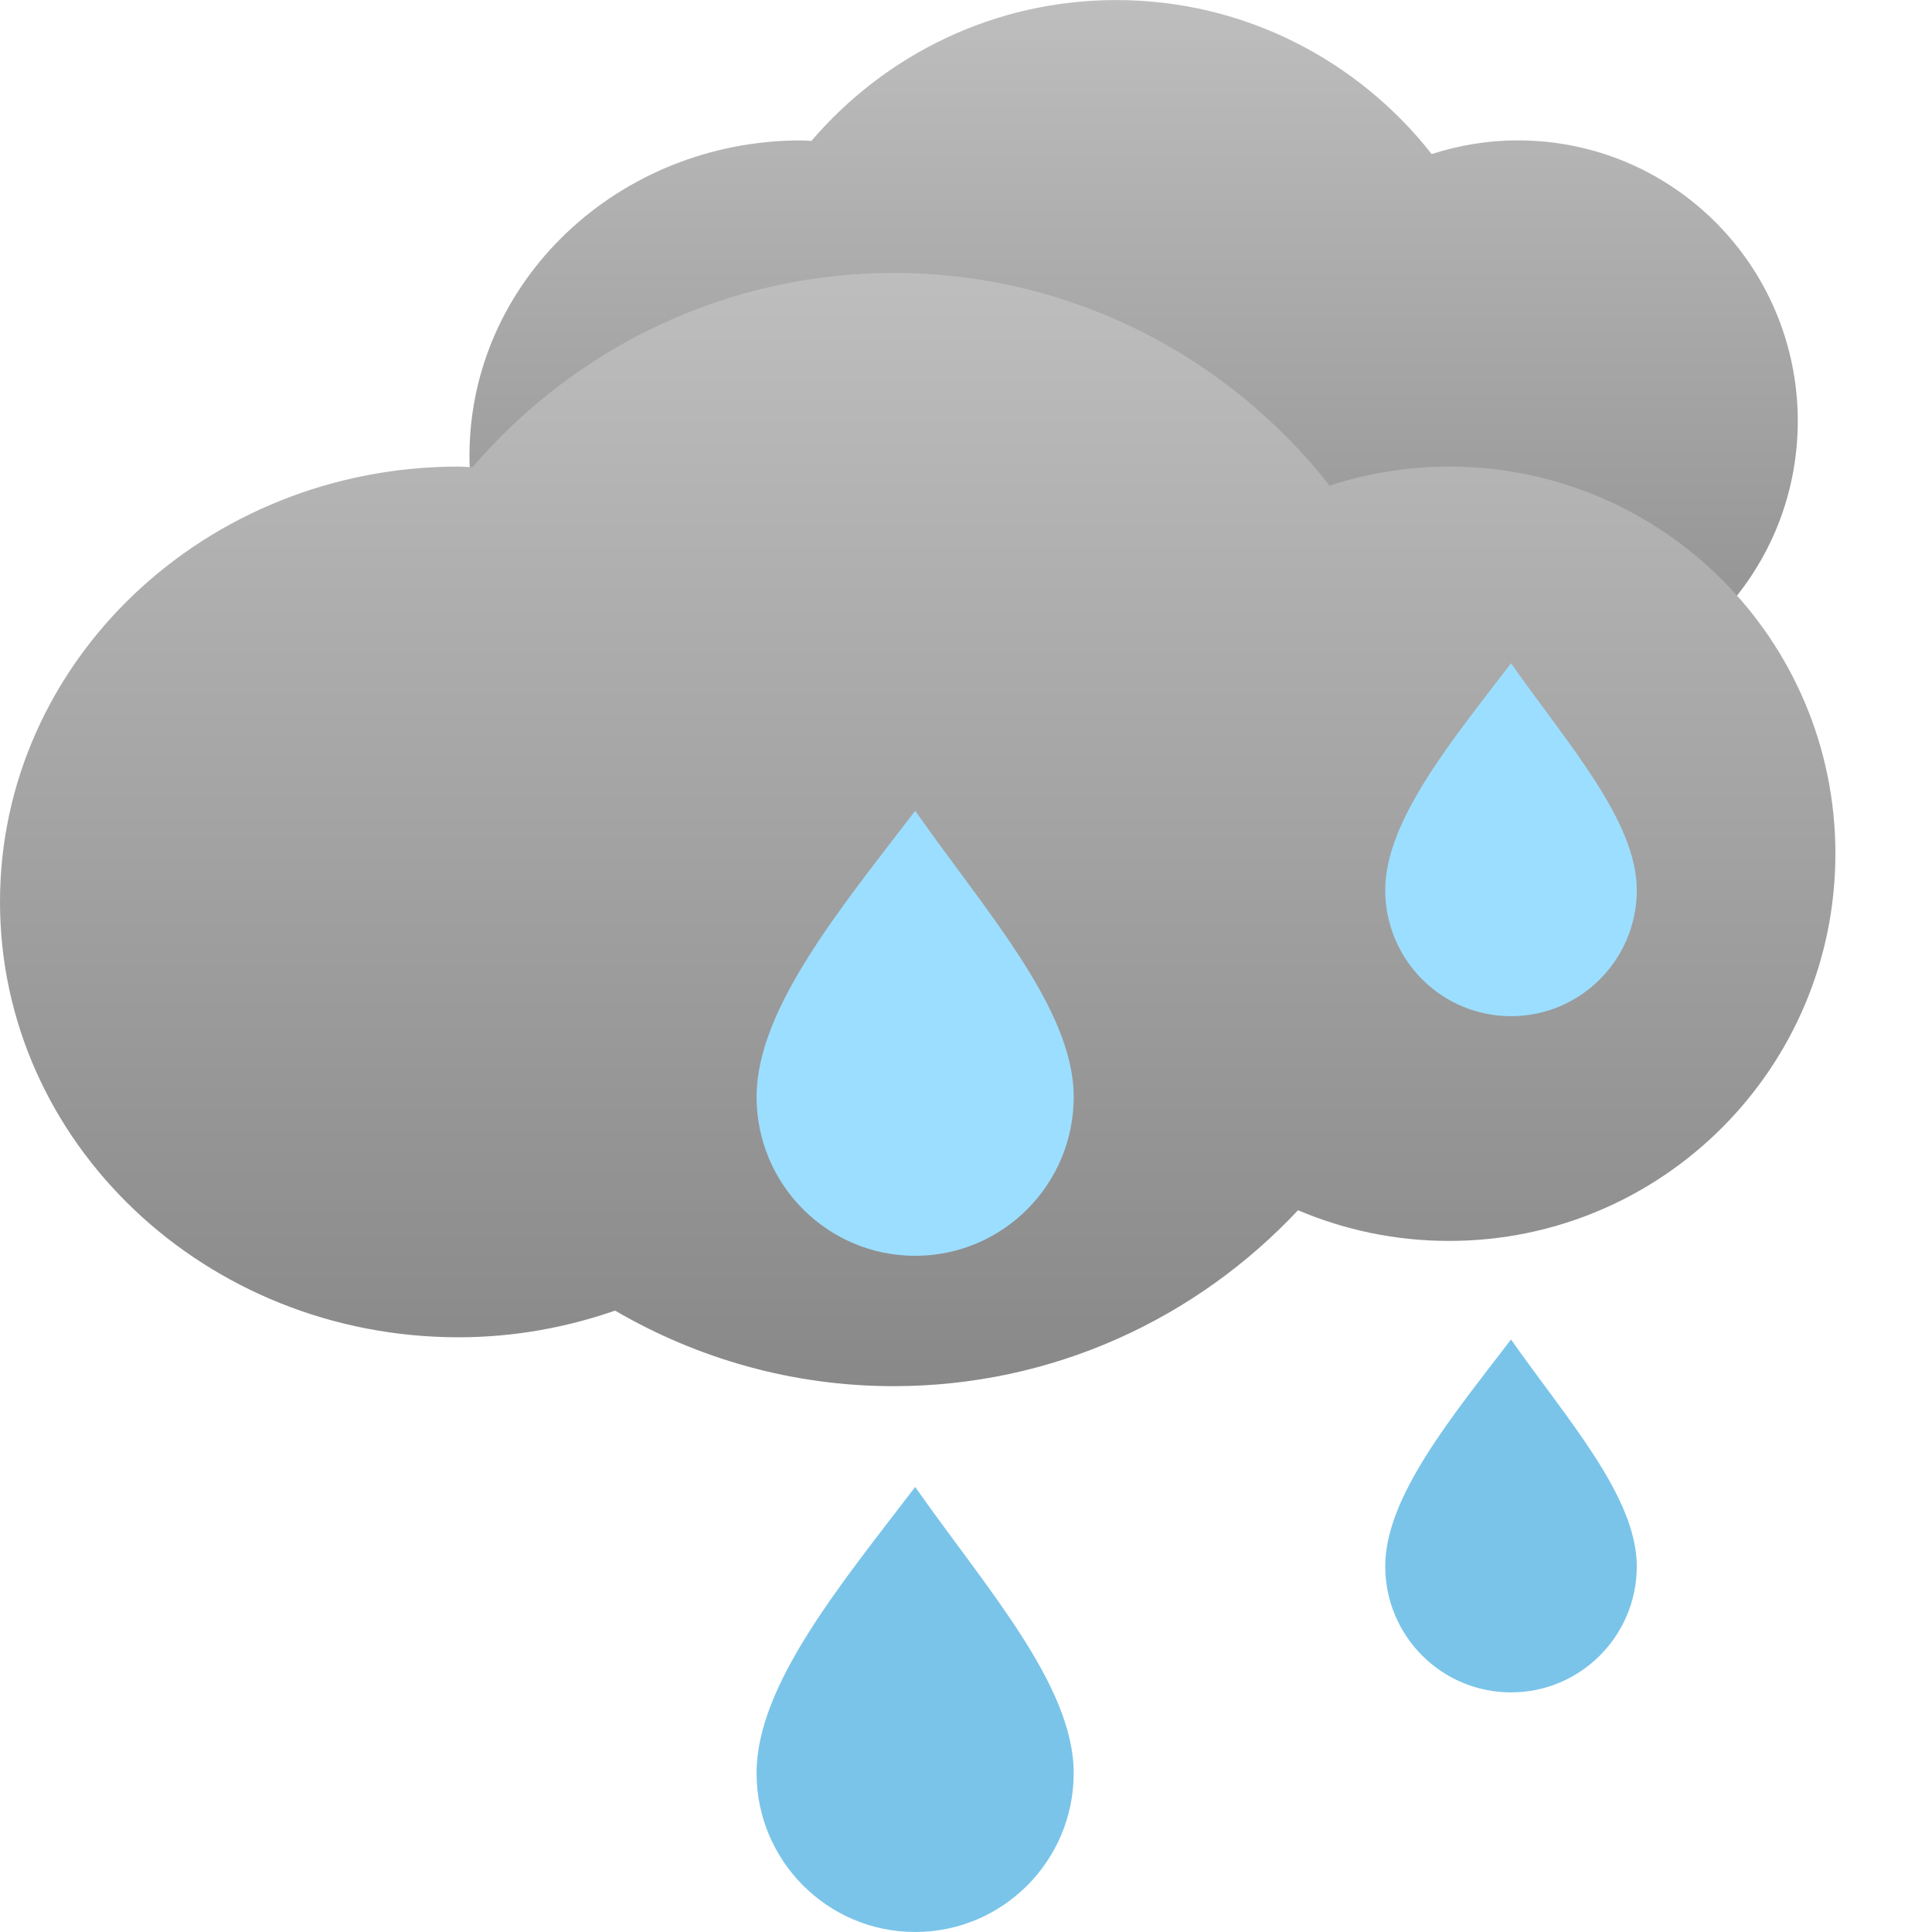
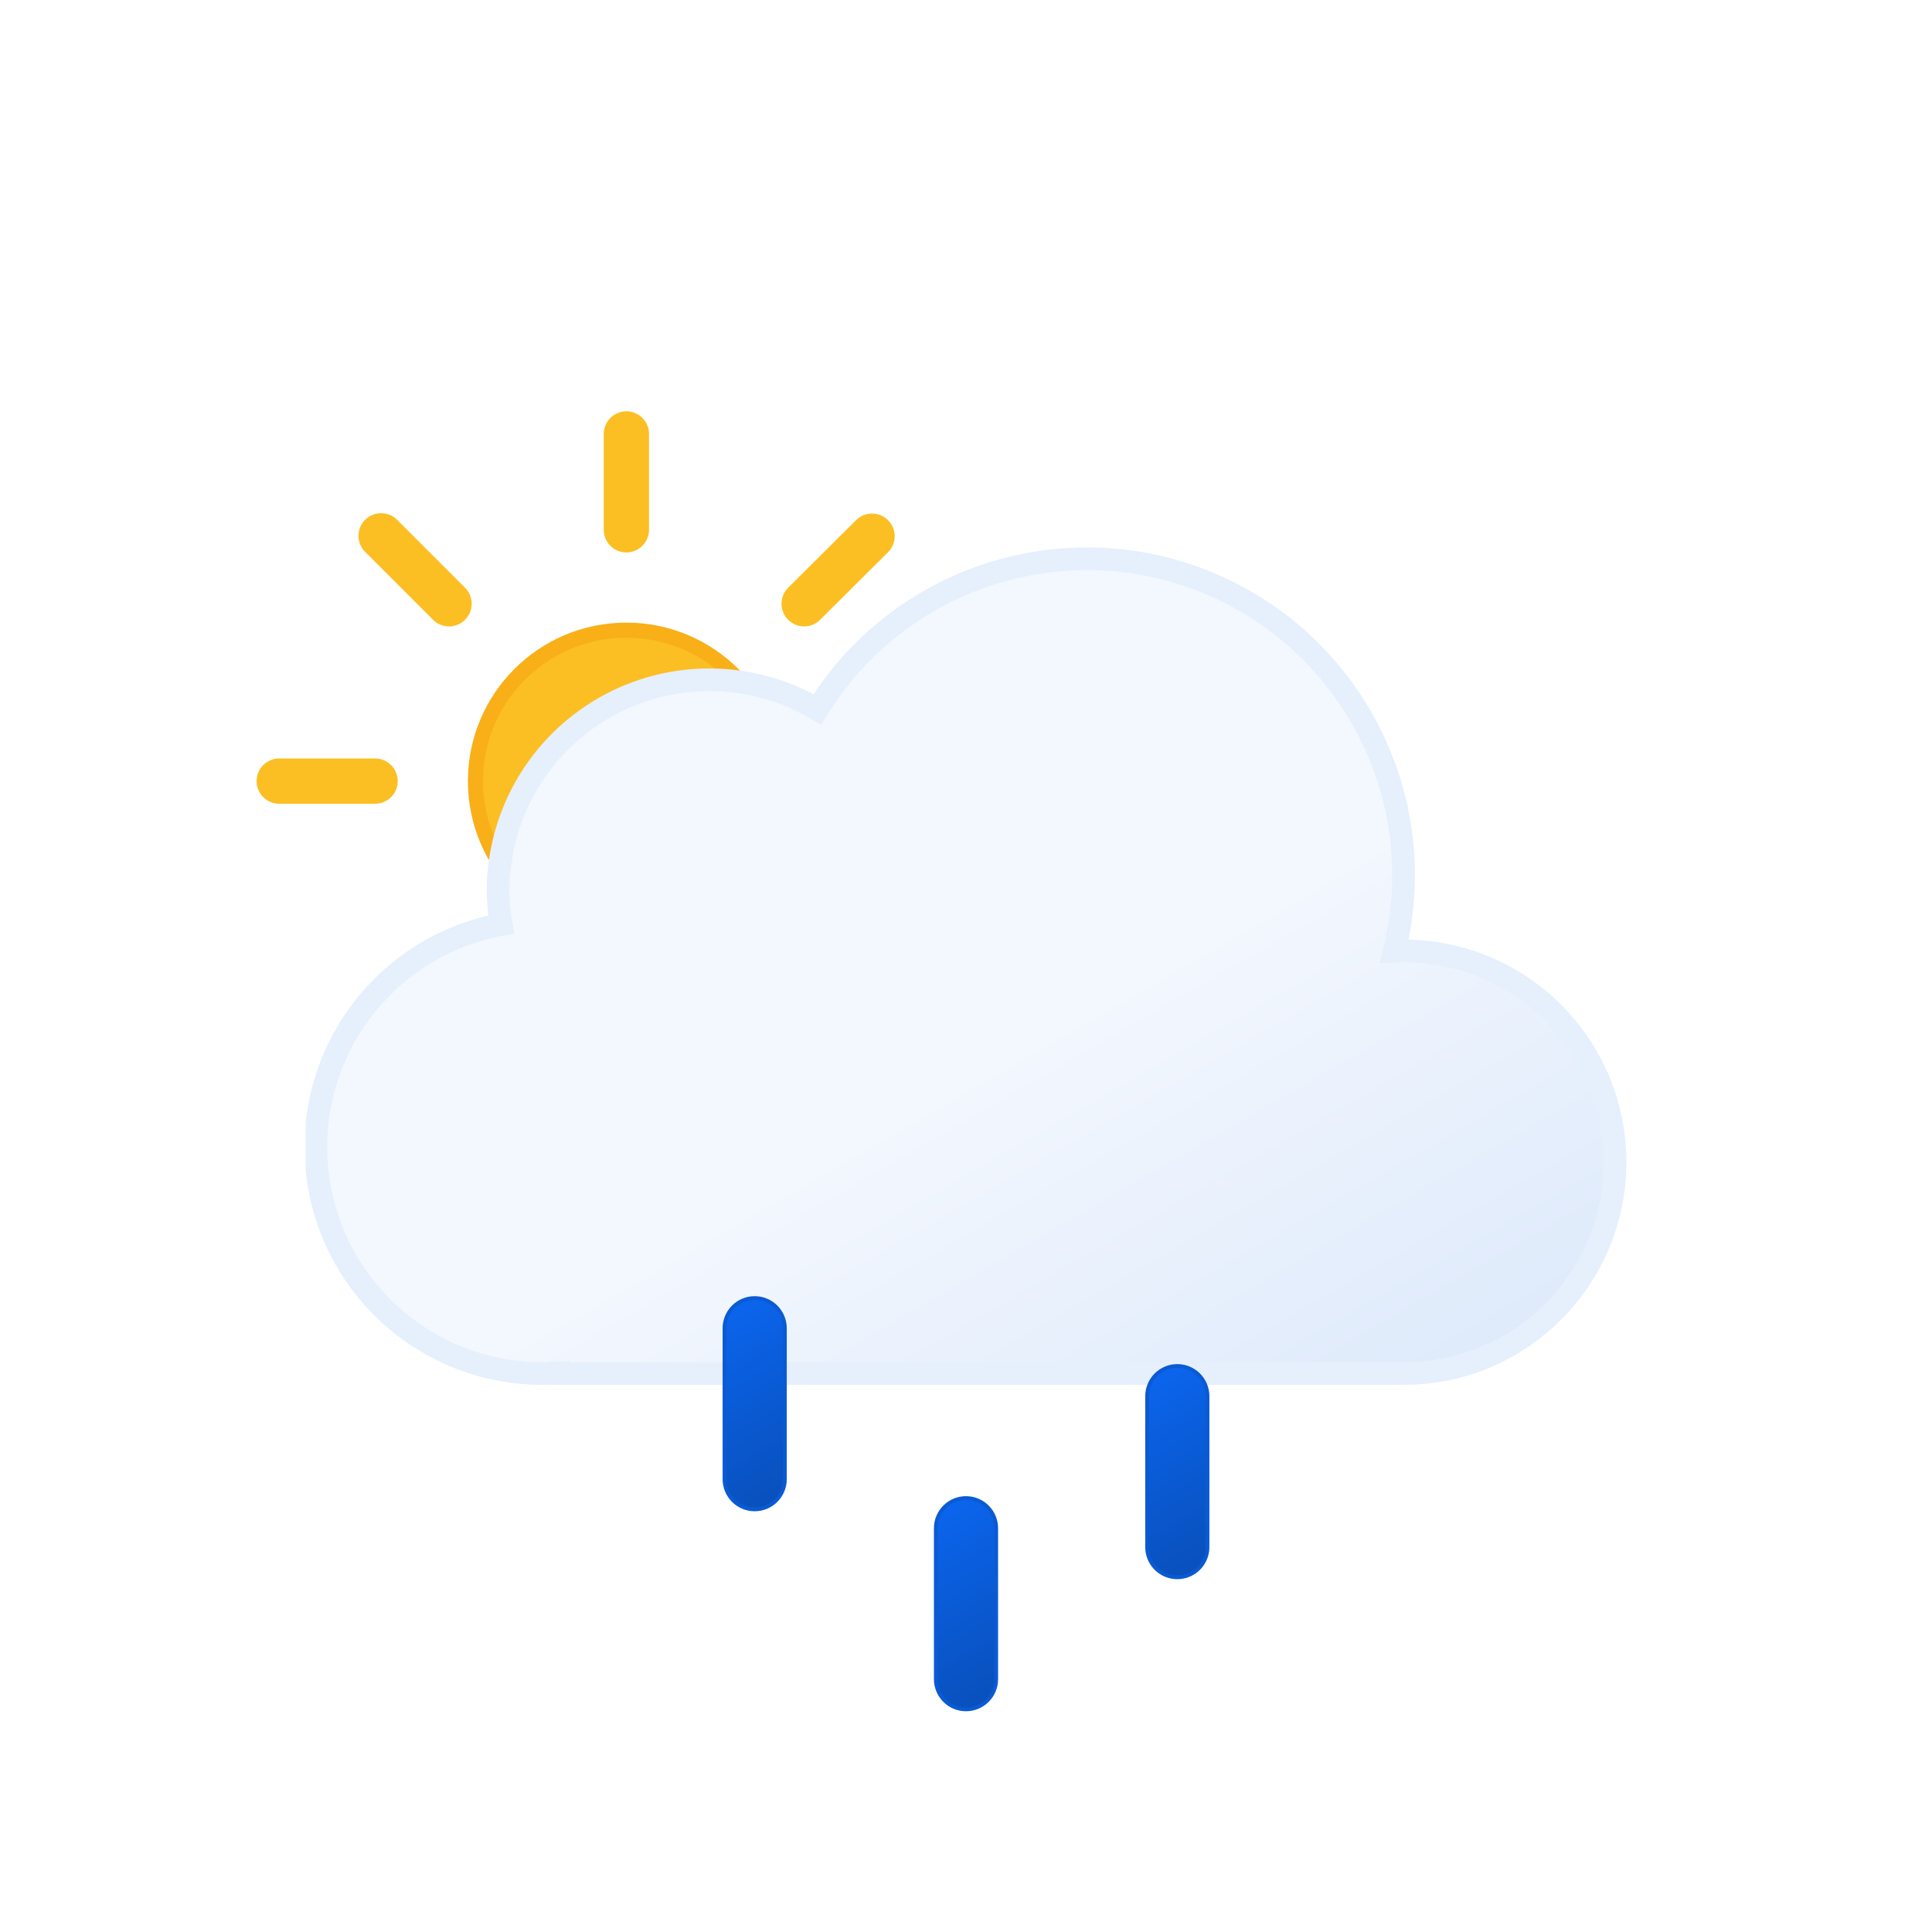
- <svg xmlns="http://www.w3.org/2000/svg" viewBox="0 0 40 40">
-   <linearGradient id="wolke-dunkel" gradientTransform="matrix(27.28 0 0 16.564 23010.72 -848.0467)" gradientUnits="userSpaceOnUse" x1="-842.641" x2="-842.641" y1="52.204" y2="51.196">
-     <stop offset="0" stop-color="#888" />
-     <stop offset="1" stop-color="#bebebe" />
-   </linearGradient>
-   <linearGradient id="wolke-dunkel-2" gradientUnits="userSpaceOnUse" x1="19.592" y1="39.742" x2="19.592" y2="38.742" gradientTransform="matrix(38 0 0 23.047 -725.5 -887.2656)">
-     <stop offset="0" style="stop-color:#888" />
-     <stop offset="1" style="stop-color:#bebebe" />
-   </linearGradient>
-   <path d="m31.43 2.906c-.626 0-1.224.102-1.788.284-1.523-1.939-3.881-3.189-6.533-3.189-2.524 0-4.785 1.133-6.309 2.916-.071-.002-.138-.01-.21-.01-3.795 0-6.87 2.922-6.87 6.529 0 3.607 3.075 6.531 6.87 6.531.825 0 1.613-.146 2.346-.399 1.228.717 2.649 1.133 4.172 1.133 2.391 0 4.541-1.018 6.061-2.64.694.298 1.458.462 2.262.462 3.2 0 5.79-2.6 5.79-5.807-.002-3.211-2.592-5.809-5.791-5.809z" fill="url(#wolke-dunkel)" />
-   <path d="m30 9.66c-.863 0-1.691.141-2.471.394-2.105-2.678-5.363-4.402-9.029-4.402-3.489 0-6.609 1.564-8.718 4.022-.097-.002-.191-.014-.288-.014-5.244 0-9.494 4.036-9.494 9.013 0 4.979 4.25 9.014 9.494 9.014 1.14 0 2.228-.201 3.241-.552 1.697.989 3.662 1.564 5.765 1.564 3.307 0 6.275-1.405 8.374-3.642.96.407 2.017.635 3.126.635 4.419 0 8-3.59 8-8.018 0-4.427-3.581-8.015-8-8.015z" fill="url(#wolke-dunkel-2)" />
-   <path d="m31.284 21.039c-1.438 0-2.604-1.169-2.604-2.611 0-1.439 1.385-3.1 2.604-4.696 1.155 1.647 2.604 3.257 2.604 4.696 0 1.442-1.166 2.611-2.604 2.611zm-12.336 4.961c-1.813 0-3.284-1.474-3.284-3.291 0-1.818 1.745-3.908 3.284-5.923 1.456 2.078 3.282 4.104 3.282 5.923 0 1.817-1.469 3.291-3.282 3.291z" fill="#9cdeff" />
-   <path d="m31.284 35.039c-1.438 0-2.604-1.169-2.604-2.611 0-1.439 1.385-3.1 2.604-4.696 1.155 1.647 2.604 3.257 2.604 4.696 0 1.442-1.166 2.611-2.604 2.611zm-12.336 4.961c-1.813 0-3.284-1.474-3.284-3.291 0-1.818 1.745-3.908 3.284-5.923 1.456 2.078 3.282 4.104 3.282 5.923 0 1.817-1.469 3.291-3.282 3.291z" fill="#7ac4e9" />
+ <svg xmlns="http://www.w3.org/2000/svg" xmlns:xlink="http://www.w3.org/1999/xlink" viewBox="0 0 512 512">
+   <defs>
+     <linearGradient id="a" x1="99.5" x2="232.6" y1="30.7" y2="261.4" gradientUnits="userSpaceOnUse">
+       <stop offset="0" stop-color="#f3f7fe" />
+       <stop offset=".5" stop-color="#f3f7fe" />
+       <stop offset="1" stop-color="#deeafb" />
+     </linearGradient>
+     <linearGradient id="b" x1="1381.3" x2="1399.5" y1="-1144.7" y2="-1097.4" gradientTransform="rotate(-9 8002.567 8233.063)" gradientUnits="userSpaceOnUse">
+       <stop offset="0" stop-color="#0b65ed" />
+       <stop offset=".5" stop-color="#0a5ad4" />
+       <stop offset="1" stop-color="#0950bc" />
+     </linearGradient>
+     <linearGradient xlink:href="#b" id="c" x1="1428.4" x2="1446.6" y1="-1084.7" y2="-1037.4" gradientTransform="rotate(-9 8009.537 8233.037)" />
+     <linearGradient xlink:href="#b" id="d" x1="1489.3" x2="1507.5" y1="-1111.6" y2="-1064.3" gradientTransform="rotate(-9 8016.566 8233.078)" />
+     <linearGradient id="e" x1="78" x2="118" y1="63.4" y2="132.7" gradientUnits="userSpaceOnUse">
+       <stop offset="0" stop-color="#fbbf24" />
+       <stop offset=".5" stop-color="#fbbf24" />
+       <stop offset="1" stop-color="#f59e0b" />
+     </linearGradient>
+     <symbol id="g" viewBox="0 0 196 196">
+       <circle cx="98" cy="98" r="40" fill="url(#e)" stroke="#f8af18" stroke-miterlimit="10" stroke-width="4" />
+       <path fill="none" stroke="#fbbf24" stroke-linecap="round" stroke-miterlimit="10" stroke-width="12" d="M98 31.4V6m0 184v-25.4M145.1 51l18-17.9M33 163l18-17.9M51 51 33 33m130.1 130.1-18-18M6 98h25.4M190 98h-25.4" />
+     </symbol>
+     <symbol id="h" viewBox="0 0 350 222">
+       <path fill="url(#a)" stroke="#e6effc" stroke-miterlimit="10" stroke-width="6" d="m291 107-2.5.1A83.9 83.9 0 00135.6 43 56 56 0 0051 91a56.6 56.6 0 00.8 9A60 60 0 0063 219l4-.2v.2h224a56 56 0 000-112Z" />
+     </symbol>
+     <symbol id="f" viewBox="0 0 363 258">
+       <use xlink:href="#g" width="196" height="196" />
+       <use xlink:href="#h" width="350" height="222" transform="translate(13 36)" />
+     </symbol>
+     <symbol id="i" viewBox="0 0 129 110">
+       <path fill="url(#b)" stroke="#0a5ad4" stroke-miterlimit="10" d="M8.5 56.5a8 8 0 01-8-8v-40a8 8 0 0116 0v40a8 8 0 01-8 8Z" />
+       <path fill="url(#c)" stroke="#0a5ad4" stroke-miterlimit="10" d="M64.5 109.5a8 8 0 01-8-8v-40a8 8 0 0116 0v40a8 8 0 01-8 8Z" />
+       <path fill="url(#d)" stroke="#0a5ad4" stroke-miterlimit="10" d="M120.5 74.5a8 8 0 01-8-8v-40a8 8 0 0116 0v40a8 8 0 01-8 8Z" />
+     </symbol>
+   </defs>
+   <use xlink:href="#f" width="363" height="258" transform="translate(68 109)" />
+   <use xlink:href="#i" width="129" height="110" transform="translate(191.5 343.5)" />
</svg>
